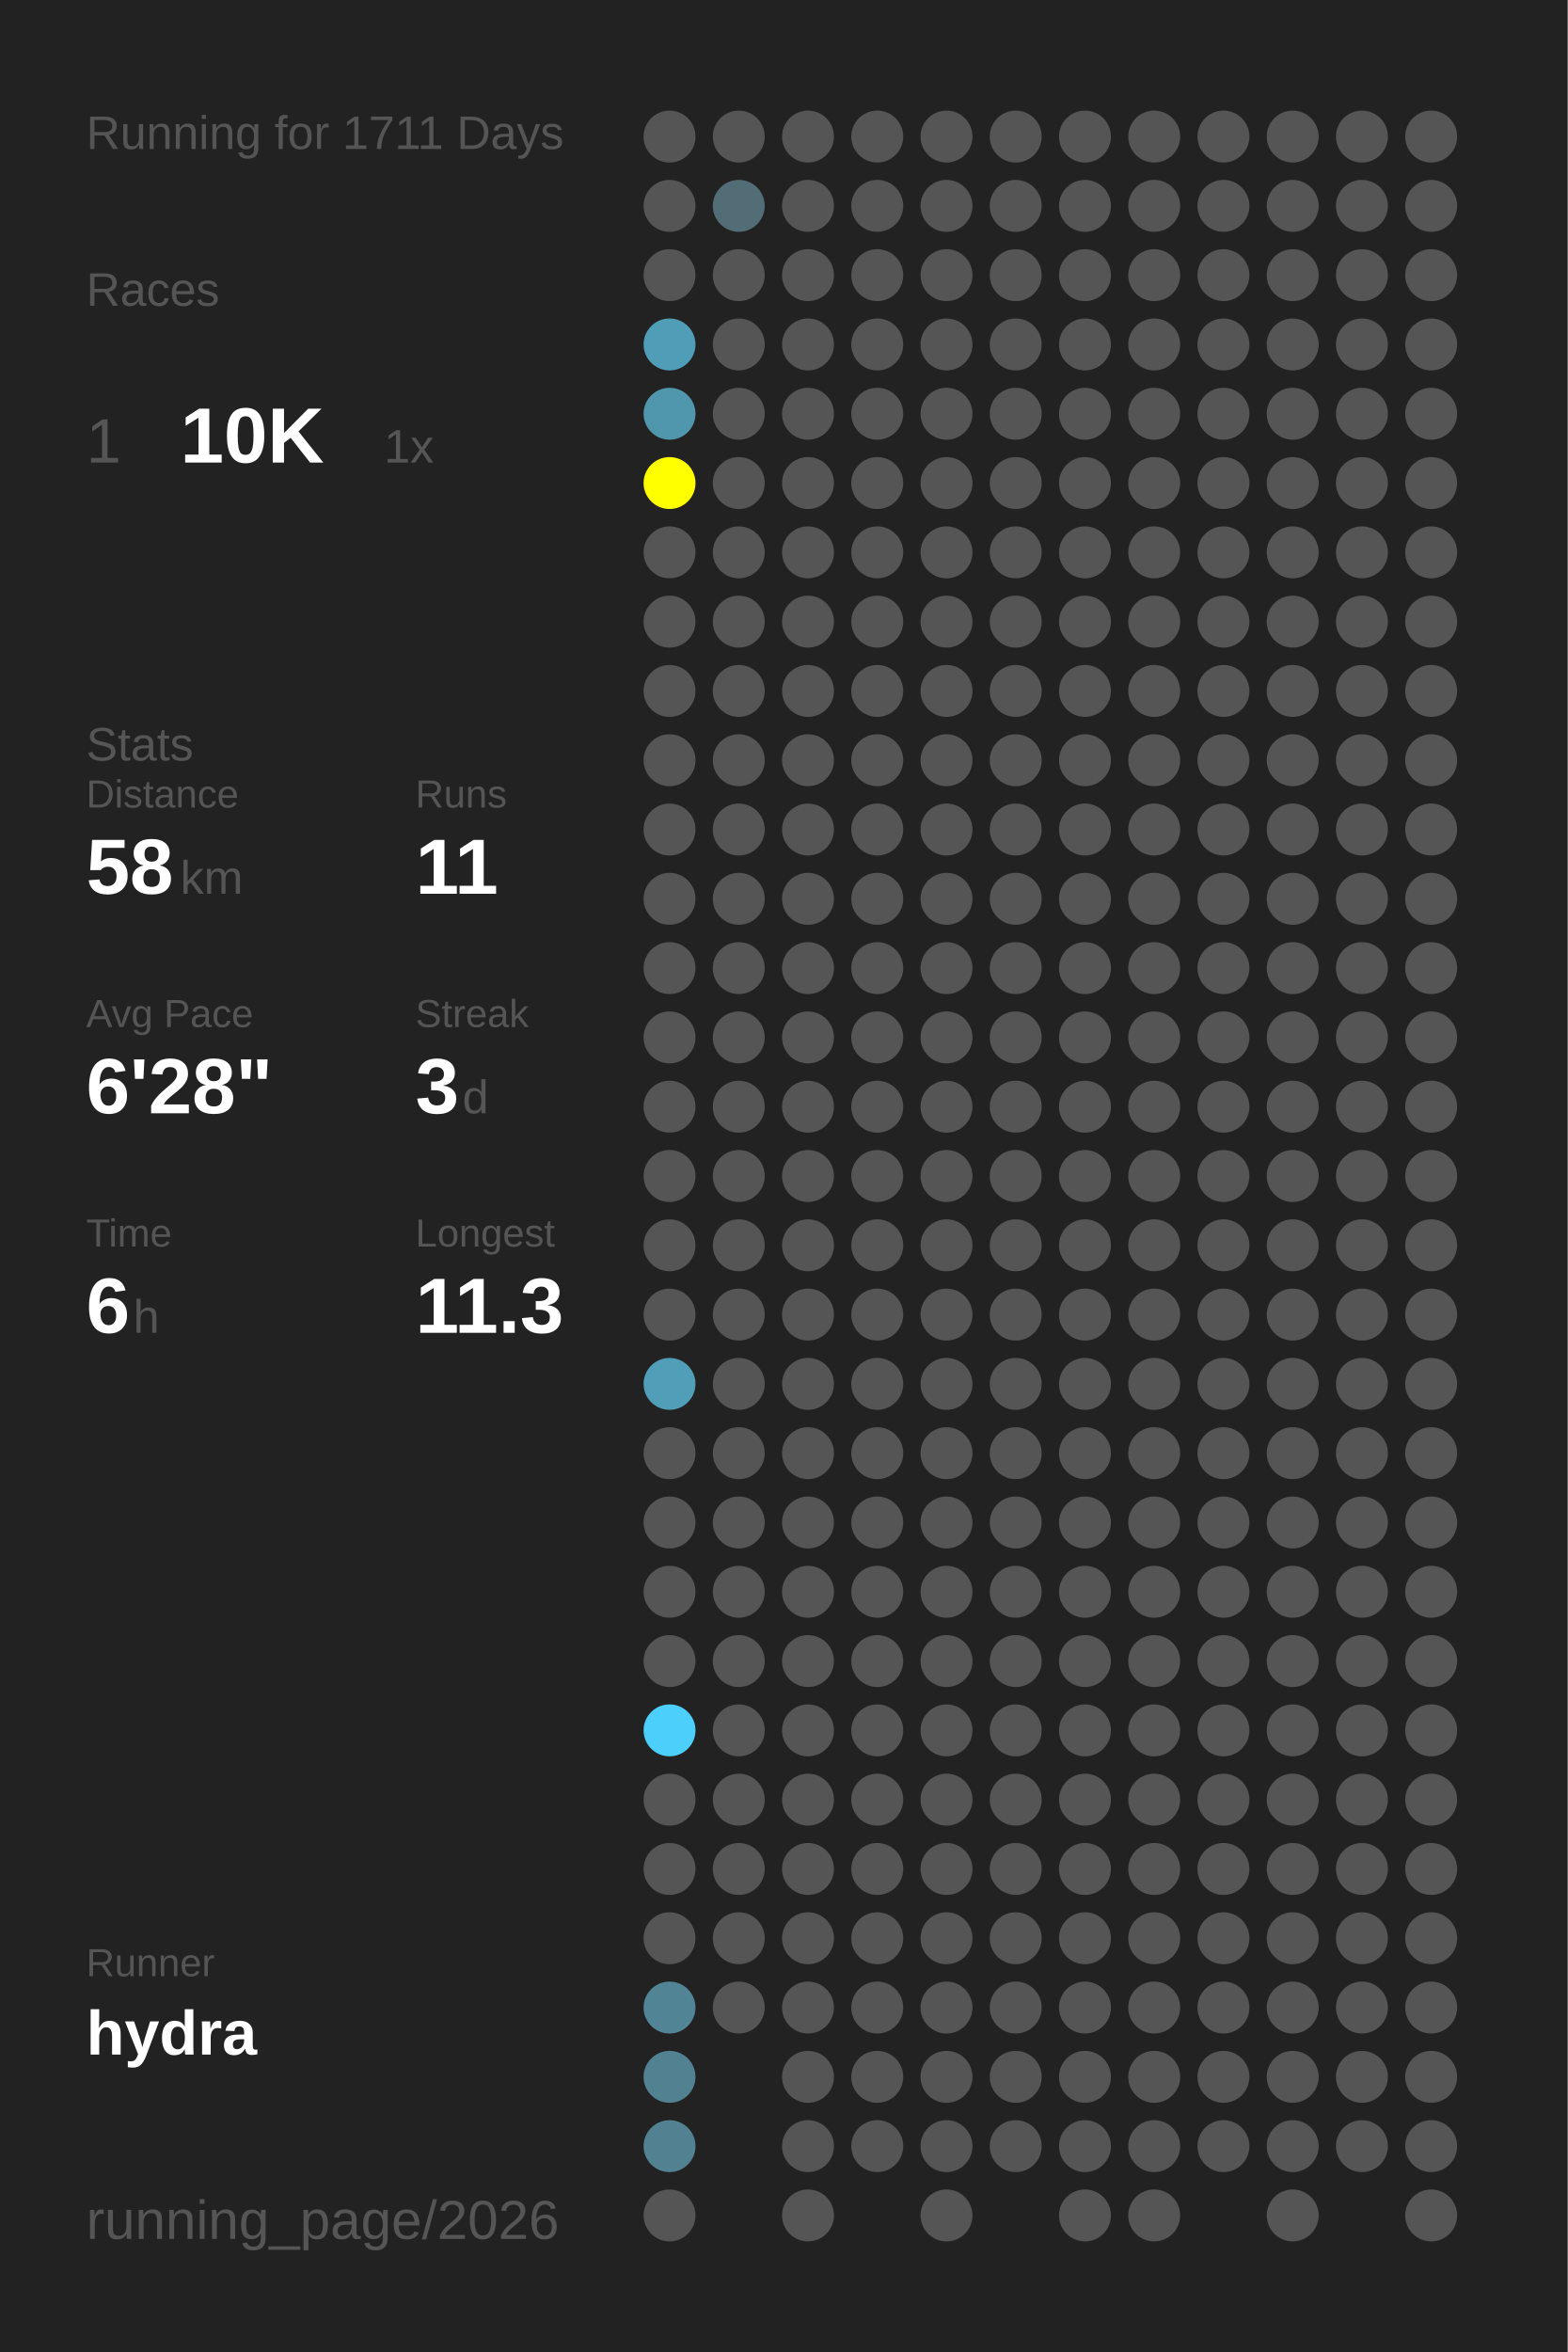
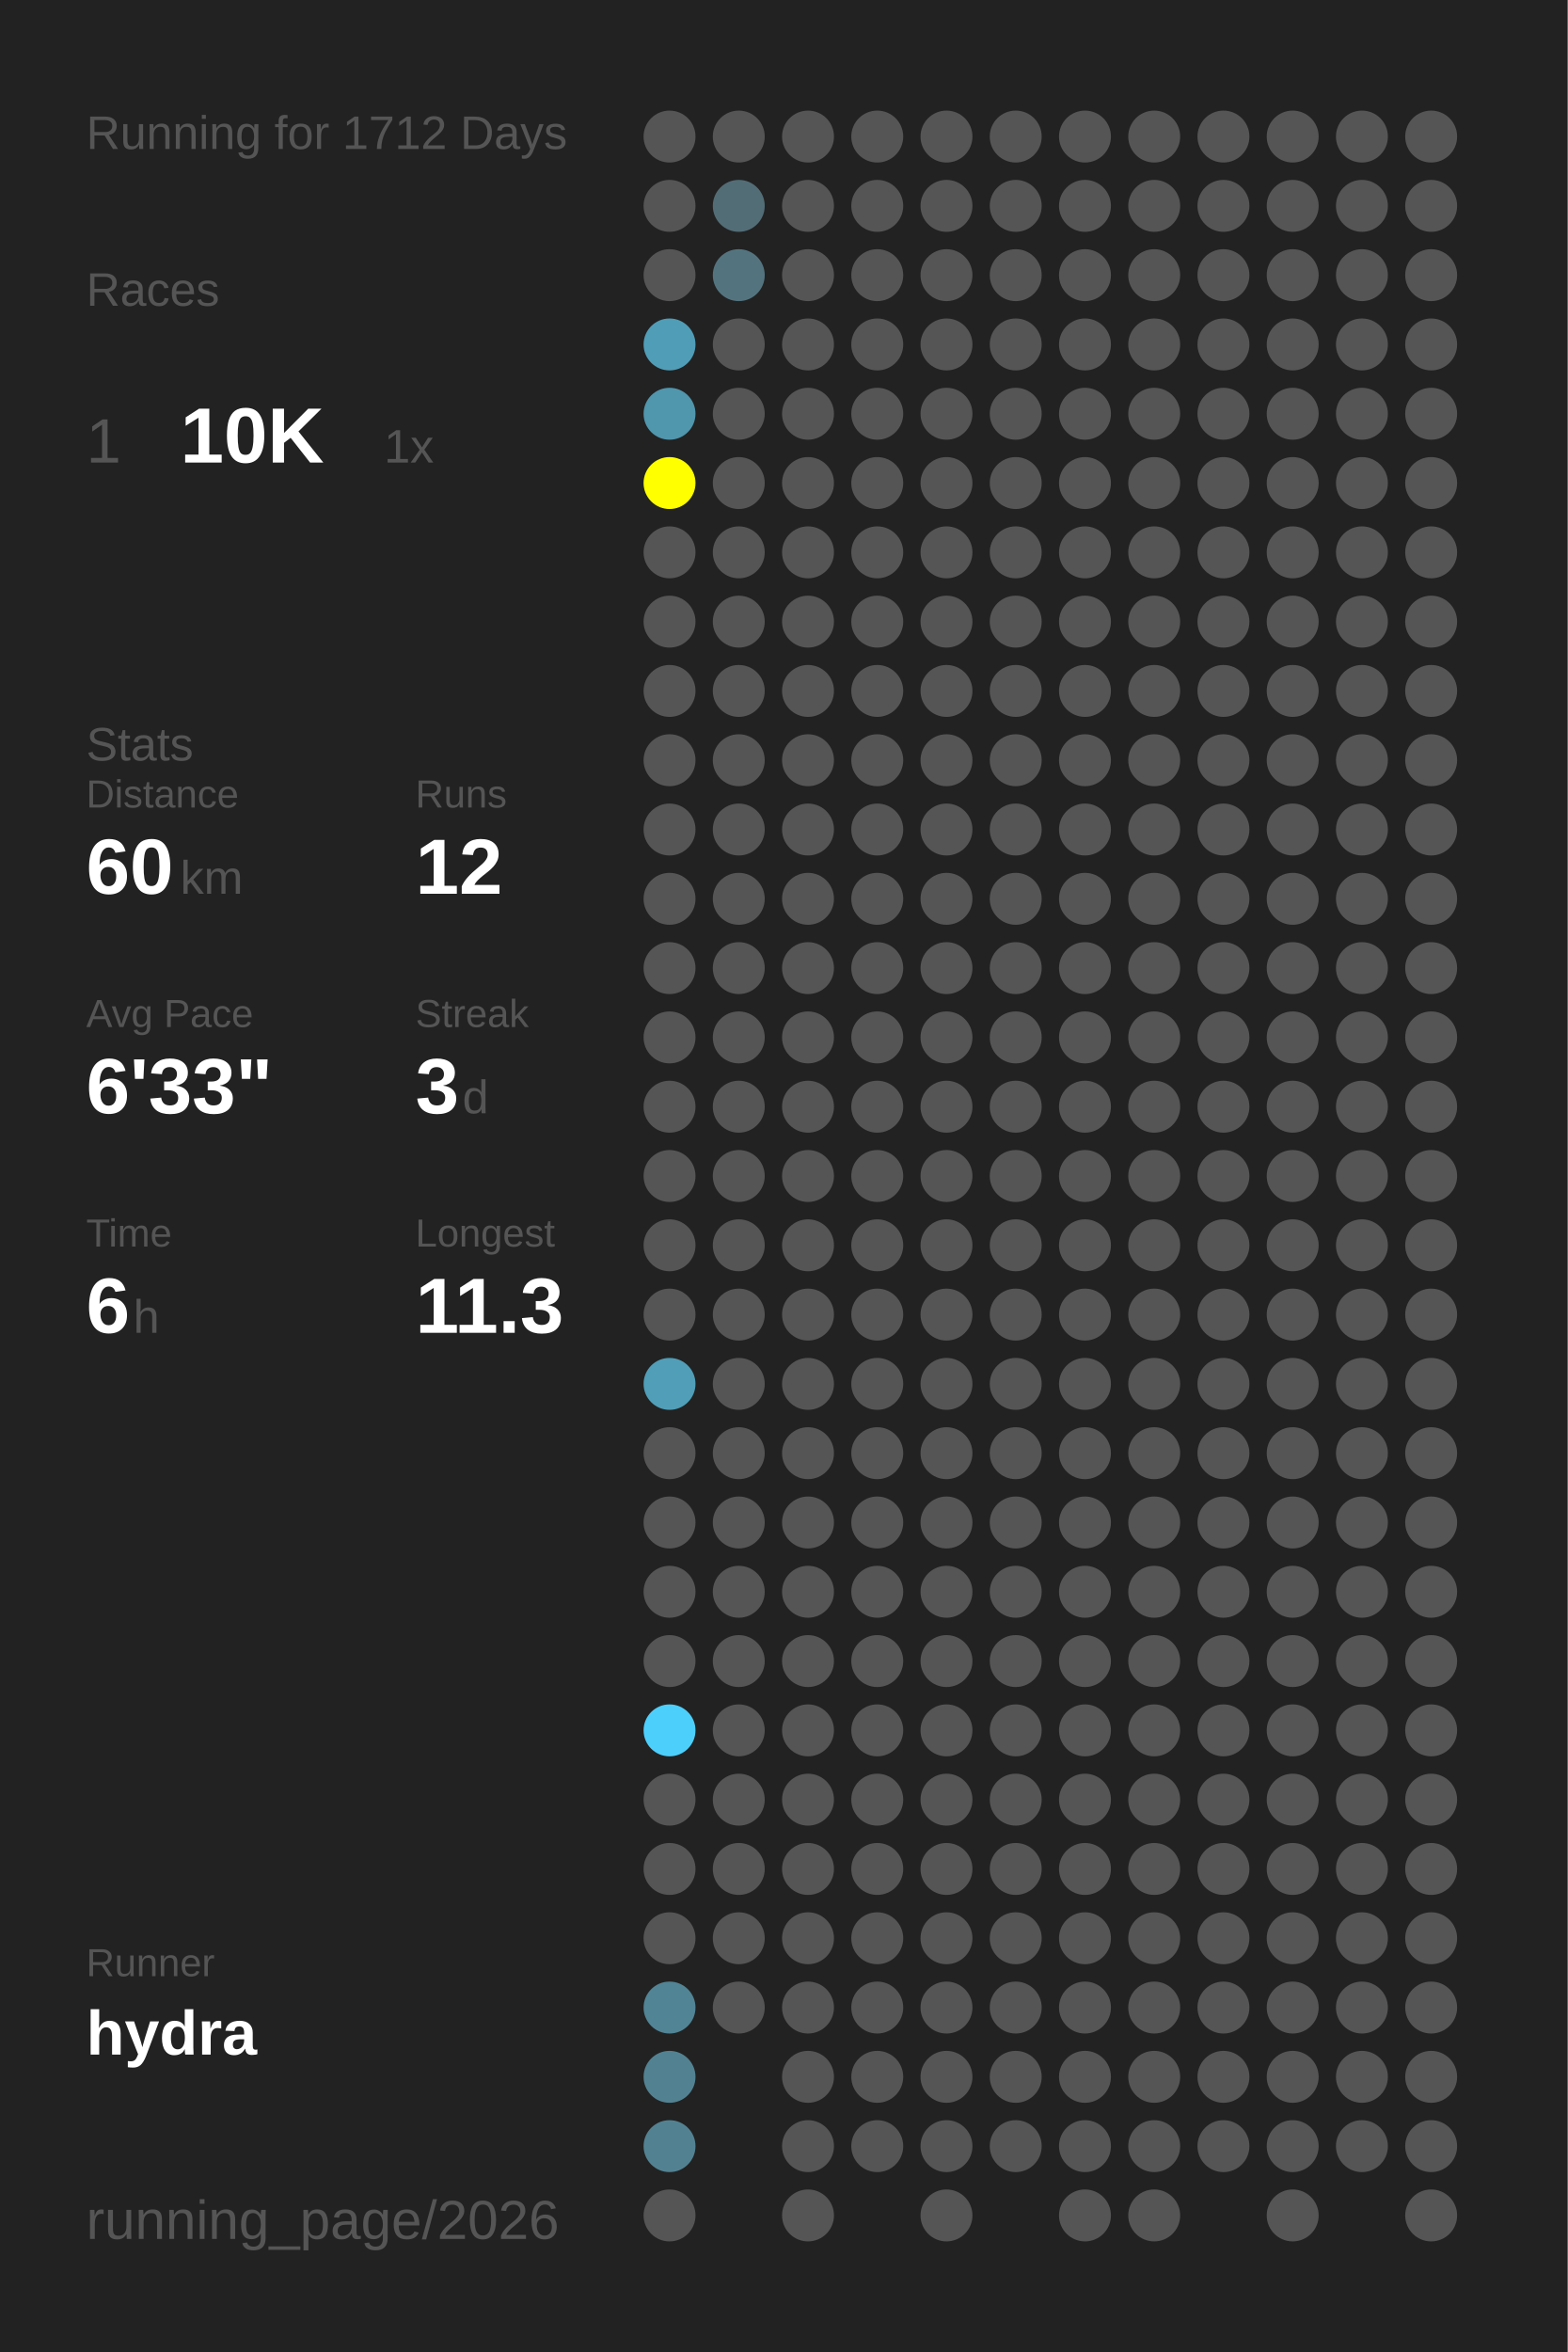
<svg xmlns="http://www.w3.org/2000/svg" baseProfile="full" height="300mm" version="1.1" viewBox="0,0,200,300" width="200mm">
  <defs />
  <rect fill="#222222" height="300" width="200" x="0" y="0" />
-   <text fill="#555555" style="font-size:6px; font-family:Arial;" x="11" y="19">Running for 1711 Days</text>
+   <text fill="#555555" style="font-size:6px; font-family:Arial;" x="11" y="19">Running for 1712 Days</text>
  <text fill="#555555" style="font-size:6px; font-family:Arial;" x="11" y="39">Races</text>
  <text fill="#555555" style="font-size:8px; font-family:Arial;" x="11" y="59">1</text>
  <text fill="#FFFFFF" style="font-size:10px; font-family:Arial; font-weight:bold;" x="23" y="59">10K</text>
  <text fill="#555555" style="font-size:6px; font-family:Arial;" x="49" y="59">1x</text>
  <text fill="#555555" style="font-size:6px; font-family:Arial;" x="11" y="97">Stats</text>
  <text fill="#555555" style="font-size:5px; font-family:Arial;" x="11" y="103">Distance</text>
-   <text fill="#FFFFFF" style="font-size:10px; font-family:Arial; font-weight:bold;" x="11" y="114">58</text>
+   <text fill="#FFFFFF" style="font-size:10px; font-family:Arial; font-weight:bold;" x="11" y="114">60</text>
  <text fill="#555555" style="font-size:6px; font-family:Arial;" x="23" y="114">km</text>
  <text fill="#555555" style="font-size:5px; font-family:Arial;" x="53" y="103">Runs</text>
-   <text fill="#FFFFFF" style="font-size:10px; font-family:Arial; font-weight:bold;" x="53" y="114">11</text>
+   <text fill="#FFFFFF" style="font-size:10px; font-family:Arial; font-weight:bold;" x="53" y="114">12</text>
  <text fill="#555555" style="font-size:5px; font-family:Arial;" x="11" y="131">Avg Pace</text>
-   <text fill="#FFFFFF" style="font-size:10px; font-family:Arial; font-weight:bold;" x="11" y="142">6'28"</text>
+   <text fill="#FFFFFF" style="font-size:10px; font-family:Arial; font-weight:bold;" x="11" y="142">6'33"</text>
  <text fill="#555555" style="font-size:5px; font-family:Arial;" x="53" y="131">Streak</text>
  <text fill="#FFFFFF" style="font-size:10px; font-family:Arial; font-weight:bold;" x="53" y="142">3</text>
  <text fill="#555555" style="font-size:6px; font-family:Arial;" x="59" y="142">d</text>
  <text fill="#555555" style="font-size:5px; font-family:Arial;" x="11" y="159">Time</text>
  <text fill="#FFFFFF" style="font-size:10px; font-family:Arial; font-weight:bold;" x="11" y="170">6</text>
  <text fill="#555555" style="font-size:6px; font-family:Arial;" x="17" y="170">h</text>
  <text fill="#555555" style="font-size:5px; font-family:Arial;" x="53" y="159">Longest</text>
  <text fill="#FFFFFF" style="font-size:10px; font-family:Arial; font-weight:bold;" x="53" y="170">11.3</text>
  <text fill="#555555" style="font-size:5px; font-family:Arial;" x="11" y="252.065">Runner</text>
  <text fill="#FFFFFF" style="font-size:8px; font-family:Arial; font-weight:bold;" x="11" y="262.065">hydra</text>
  <text fill="#555555" style="font-size:7px; font-family:Arial;" x="11" y="285.581">running_page/2026</text>
  <circle cx="85.417" cy="17.419" fill="#555555" r="3.312" />
  <circle cx="85.417" cy="26.258" fill="#555555" r="3.312" />
  <circle cx="85.417" cy="35.097" fill="#555555" r="3.312" />
  <circle cx="85.417" cy="43.935" fill="#509db7" r="3.312" />
  <circle cx="85.417" cy="52.774" fill="#5096ad" r="3.312" />
  <circle cx="85.417" cy="61.613" fill="#FFFF00" r="3.312" />
  <circle cx="85.417" cy="70.452" fill="#555555" r="3.312" />
  <circle cx="85.417" cy="79.29" fill="#555555" r="3.312" />
  <circle cx="85.417" cy="88.129" fill="#555555" r="3.312" />
  <circle cx="85.417" cy="96.968" fill="#555555" r="3.312" />
  <circle cx="85.417" cy="105.806" fill="#555555" r="3.312" />
  <circle cx="85.417" cy="114.645" fill="#555555" r="3.312" />
  <circle cx="85.417" cy="123.484" fill="#555555" r="3.312" />
  <circle cx="85.417" cy="132.323" fill="#555555" r="3.312" />
  <circle cx="85.417" cy="141.161" fill="#555555" r="3.312" />
  <circle cx="85.417" cy="150" fill="#555555" r="3.312" />
  <circle cx="85.417" cy="158.839" fill="#555555" r="3.312" />
  <circle cx="85.417" cy="167.677" fill="#555555" r="3.312" />
  <circle cx="85.417" cy="176.516" fill="#509eb8" r="3.312" />
  <circle cx="85.417" cy="185.355" fill="#555555" r="3.312" />
  <circle cx="85.417" cy="194.194" fill="#555555" r="3.312" />
  <circle cx="85.417" cy="203.032" fill="#555555" r="3.312" />
  <circle cx="85.417" cy="211.871" fill="#555555" r="3.312" />
  <circle cx="85.417" cy="220.71" fill="#4dcffc" r="3.312" />
  <circle cx="85.417" cy="229.548" fill="#555555" r="3.312" />
  <circle cx="85.417" cy="238.387" fill="#555555" r="3.312" />
  <circle cx="85.417" cy="247.226" fill="#555555" r="3.312" />
  <circle cx="85.417" cy="256.065" fill="#518495" r="3.312" />
  <circle cx="85.417" cy="264.903" fill="#528292" r="3.312" />
  <circle cx="85.417" cy="273.742" fill="#528292" r="3.312" />
  <circle cx="85.417" cy="282.581" fill="#555555" r="3.312" />
  <circle cx="94.25" cy="17.419" fill="#555555" r="3.312" />
  <circle cx="94.25" cy="26.258" fill="#536d76" r="3.312" />
-   <circle cx="94.25" cy="35.097" fill="#555555" r="3.312" />
+   <circle cx="94.25" cy="35.097" fill="#53747f" r="3.312" />
  <circle cx="94.25" cy="43.935" fill="#555555" r="3.312" />
  <circle cx="94.25" cy="52.774" fill="#555555" r="3.312" />
  <circle cx="94.25" cy="61.613" fill="#555555" r="3.312" />
  <circle cx="94.25" cy="70.452" fill="#555555" r="3.312" />
  <circle cx="94.25" cy="79.29" fill="#555555" r="3.312" />
  <circle cx="94.25" cy="88.129" fill="#555555" r="3.312" />
  <circle cx="94.25" cy="96.968" fill="#555555" r="3.312" />
  <circle cx="94.25" cy="105.806" fill="#555555" r="3.312" />
  <circle cx="94.25" cy="114.645" fill="#555555" r="3.312" />
  <circle cx="94.25" cy="123.484" fill="#555555" r="3.312" />
  <circle cx="94.25" cy="132.323" fill="#555555" r="3.312" />
  <circle cx="94.25" cy="141.161" fill="#555555" r="3.312" />
  <circle cx="94.25" cy="150" fill="#555555" r="3.312" />
  <circle cx="94.25" cy="158.839" fill="#555555" r="3.312" />
  <circle cx="94.25" cy="167.677" fill="#555555" r="3.312" />
  <circle cx="94.25" cy="176.516" fill="#555555" r="3.312" />
  <circle cx="94.25" cy="185.355" fill="#555555" r="3.312" />
  <circle cx="94.25" cy="194.194" fill="#555555" r="3.312" />
  <circle cx="94.25" cy="203.032" fill="#555555" r="3.312" />
  <circle cx="94.25" cy="211.871" fill="#555555" r="3.312" />
  <circle cx="94.25" cy="220.71" fill="#555555" r="3.312" />
  <circle cx="94.25" cy="229.548" fill="#555555" r="3.312" />
  <circle cx="94.25" cy="238.387" fill="#555555" r="3.312" />
  <circle cx="94.25" cy="247.226" fill="#555555" r="3.312" />
  <circle cx="94.25" cy="256.065" fill="#555555" r="3.312" />
  <circle cx="103.083" cy="17.419" fill="#555555" r="3.312" />
  <circle cx="103.083" cy="26.258" fill="#555555" r="3.312" />
  <circle cx="103.083" cy="35.097" fill="#555555" r="3.312" />
  <circle cx="103.083" cy="43.935" fill="#555555" r="3.312" />
  <circle cx="103.083" cy="52.774" fill="#555555" r="3.312" />
  <circle cx="103.083" cy="61.613" fill="#555555" r="3.312" />
  <circle cx="103.083" cy="70.452" fill="#555555" r="3.312" />
  <circle cx="103.083" cy="79.29" fill="#555555" r="3.312" />
  <circle cx="103.083" cy="88.129" fill="#555555" r="3.312" />
  <circle cx="103.083" cy="96.968" fill="#555555" r="3.312" />
  <circle cx="103.083" cy="105.806" fill="#555555" r="3.312" />
  <circle cx="103.083" cy="114.645" fill="#555555" r="3.312" />
  <circle cx="103.083" cy="123.484" fill="#555555" r="3.312" />
  <circle cx="103.083" cy="132.323" fill="#555555" r="3.312" />
  <circle cx="103.083" cy="141.161" fill="#555555" r="3.312" />
  <circle cx="103.083" cy="150" fill="#555555" r="3.312" />
  <circle cx="103.083" cy="158.839" fill="#555555" r="3.312" />
  <circle cx="103.083" cy="167.677" fill="#555555" r="3.312" />
  <circle cx="103.083" cy="176.516" fill="#555555" r="3.312" />
  <circle cx="103.083" cy="185.355" fill="#555555" r="3.312" />
  <circle cx="103.083" cy="194.194" fill="#555555" r="3.312" />
  <circle cx="103.083" cy="203.032" fill="#555555" r="3.312" />
  <circle cx="103.083" cy="211.871" fill="#555555" r="3.312" />
  <circle cx="103.083" cy="220.71" fill="#555555" r="3.312" />
  <circle cx="103.083" cy="229.548" fill="#555555" r="3.312" />
  <circle cx="103.083" cy="238.387" fill="#555555" r="3.312" />
  <circle cx="103.083" cy="247.226" fill="#555555" r="3.312" />
  <circle cx="103.083" cy="256.065" fill="#555555" r="3.312" />
  <circle cx="103.083" cy="264.903" fill="#555555" r="3.312" />
  <circle cx="103.083" cy="273.742" fill="#555555" r="3.312" />
  <circle cx="103.083" cy="282.581" fill="#555555" r="3.312" />
  <circle cx="111.917" cy="17.419" fill="#555555" r="3.312" />
  <circle cx="111.917" cy="26.258" fill="#555555" r="3.312" />
  <circle cx="111.917" cy="35.097" fill="#555555" r="3.312" />
  <circle cx="111.917" cy="43.935" fill="#555555" r="3.312" />
  <circle cx="111.917" cy="52.774" fill="#555555" r="3.312" />
  <circle cx="111.917" cy="61.613" fill="#555555" r="3.312" />
  <circle cx="111.917" cy="70.452" fill="#555555" r="3.312" />
  <circle cx="111.917" cy="79.29" fill="#555555" r="3.312" />
  <circle cx="111.917" cy="88.129" fill="#555555" r="3.312" />
  <circle cx="111.917" cy="96.968" fill="#555555" r="3.312" />
  <circle cx="111.917" cy="105.806" fill="#555555" r="3.312" />
  <circle cx="111.917" cy="114.645" fill="#555555" r="3.312" />
  <circle cx="111.917" cy="123.484" fill="#555555" r="3.312" />
  <circle cx="111.917" cy="132.323" fill="#555555" r="3.312" />
  <circle cx="111.917" cy="141.161" fill="#555555" r="3.312" />
  <circle cx="111.917" cy="150" fill="#555555" r="3.312" />
  <circle cx="111.917" cy="158.839" fill="#555555" r="3.312" />
  <circle cx="111.917" cy="167.677" fill="#555555" r="3.312" />
  <circle cx="111.917" cy="176.516" fill="#555555" r="3.312" />
  <circle cx="111.917" cy="185.355" fill="#555555" r="3.312" />
  <circle cx="111.917" cy="194.194" fill="#555555" r="3.312" />
  <circle cx="111.917" cy="203.032" fill="#555555" r="3.312" />
  <circle cx="111.917" cy="211.871" fill="#555555" r="3.312" />
  <circle cx="111.917" cy="220.71" fill="#555555" r="3.312" />
  <circle cx="111.917" cy="229.548" fill="#555555" r="3.312" />
  <circle cx="111.917" cy="238.387" fill="#555555" r="3.312" />
  <circle cx="111.917" cy="247.226" fill="#555555" r="3.312" />
  <circle cx="111.917" cy="256.065" fill="#555555" r="3.312" />
  <circle cx="111.917" cy="264.903" fill="#555555" r="3.312" />
  <circle cx="111.917" cy="273.742" fill="#555555" r="3.312" />
  <circle cx="120.75" cy="17.419" fill="#555555" r="3.312" />
  <circle cx="120.75" cy="26.258" fill="#555555" r="3.312" />
  <circle cx="120.75" cy="35.097" fill="#555555" r="3.312" />
  <circle cx="120.75" cy="43.935" fill="#555555" r="3.312" />
  <circle cx="120.75" cy="52.774" fill="#555555" r="3.312" />
  <circle cx="120.75" cy="61.613" fill="#555555" r="3.312" />
  <circle cx="120.75" cy="70.452" fill="#555555" r="3.312" />
  <circle cx="120.75" cy="79.29" fill="#555555" r="3.312" />
  <circle cx="120.75" cy="88.129" fill="#555555" r="3.312" />
  <circle cx="120.75" cy="96.968" fill="#555555" r="3.312" />
  <circle cx="120.75" cy="105.806" fill="#555555" r="3.312" />
  <circle cx="120.75" cy="114.645" fill="#555555" r="3.312" />
  <circle cx="120.75" cy="123.484" fill="#555555" r="3.312" />
  <circle cx="120.75" cy="132.323" fill="#555555" r="3.312" />
  <circle cx="120.75" cy="141.161" fill="#555555" r="3.312" />
  <circle cx="120.75" cy="150" fill="#555555" r="3.312" />
  <circle cx="120.75" cy="158.839" fill="#555555" r="3.312" />
  <circle cx="120.75" cy="167.677" fill="#555555" r="3.312" />
  <circle cx="120.75" cy="176.516" fill="#555555" r="3.312" />
  <circle cx="120.75" cy="185.355" fill="#555555" r="3.312" />
  <circle cx="120.75" cy="194.194" fill="#555555" r="3.312" />
  <circle cx="120.75" cy="203.032" fill="#555555" r="3.312" />
  <circle cx="120.75" cy="211.871" fill="#555555" r="3.312" />
  <circle cx="120.75" cy="220.71" fill="#555555" r="3.312" />
  <circle cx="120.75" cy="229.548" fill="#555555" r="3.312" />
  <circle cx="120.75" cy="238.387" fill="#555555" r="3.312" />
  <circle cx="120.75" cy="247.226" fill="#555555" r="3.312" />
  <circle cx="120.75" cy="256.065" fill="#555555" r="3.312" />
  <circle cx="120.75" cy="264.903" fill="#555555" r="3.312" />
  <circle cx="120.75" cy="273.742" fill="#555555" r="3.312" />
  <circle cx="120.75" cy="282.581" fill="#555555" r="3.312" />
  <circle cx="129.583" cy="17.419" fill="#555555" r="3.312" />
  <circle cx="129.583" cy="26.258" fill="#555555" r="3.312" />
  <circle cx="129.583" cy="35.097" fill="#555555" r="3.312" />
  <circle cx="129.583" cy="43.935" fill="#555555" r="3.312" />
  <circle cx="129.583" cy="52.774" fill="#555555" r="3.312" />
  <circle cx="129.583" cy="61.613" fill="#555555" r="3.312" />
  <circle cx="129.583" cy="70.452" fill="#555555" r="3.312" />
  <circle cx="129.583" cy="79.29" fill="#555555" r="3.312" />
  <circle cx="129.583" cy="88.129" fill="#555555" r="3.312" />
  <circle cx="129.583" cy="96.968" fill="#555555" r="3.312" />
  <circle cx="129.583" cy="105.806" fill="#555555" r="3.312" />
  <circle cx="129.583" cy="114.645" fill="#555555" r="3.312" />
  <circle cx="129.583" cy="123.484" fill="#555555" r="3.312" />
  <circle cx="129.583" cy="132.323" fill="#555555" r="3.312" />
  <circle cx="129.583" cy="141.161" fill="#555555" r="3.312" />
  <circle cx="129.583" cy="150" fill="#555555" r="3.312" />
  <circle cx="129.583" cy="158.839" fill="#555555" r="3.312" />
  <circle cx="129.583" cy="167.677" fill="#555555" r="3.312" />
  <circle cx="129.583" cy="176.516" fill="#555555" r="3.312" />
  <circle cx="129.583" cy="185.355" fill="#555555" r="3.312" />
  <circle cx="129.583" cy="194.194" fill="#555555" r="3.312" />
  <circle cx="129.583" cy="203.032" fill="#555555" r="3.312" />
  <circle cx="129.583" cy="211.871" fill="#555555" r="3.312" />
  <circle cx="129.583" cy="220.71" fill="#555555" r="3.312" />
  <circle cx="129.583" cy="229.548" fill="#555555" r="3.312" />
  <circle cx="129.583" cy="238.387" fill="#555555" r="3.312" />
  <circle cx="129.583" cy="247.226" fill="#555555" r="3.312" />
  <circle cx="129.583" cy="256.065" fill="#555555" r="3.312" />
  <circle cx="129.583" cy="264.903" fill="#555555" r="3.312" />
  <circle cx="129.583" cy="273.742" fill="#555555" r="3.312" />
  <circle cx="138.417" cy="17.419" fill="#555555" r="3.312" />
  <circle cx="138.417" cy="26.258" fill="#555555" r="3.312" />
  <circle cx="138.417" cy="35.097" fill="#555555" r="3.312" />
  <circle cx="138.417" cy="43.935" fill="#555555" r="3.312" />
  <circle cx="138.417" cy="52.774" fill="#555555" r="3.312" />
  <circle cx="138.417" cy="61.613" fill="#555555" r="3.312" />
  <circle cx="138.417" cy="70.452" fill="#555555" r="3.312" />
  <circle cx="138.417" cy="79.29" fill="#555555" r="3.312" />
  <circle cx="138.417" cy="88.129" fill="#555555" r="3.312" />
  <circle cx="138.417" cy="96.968" fill="#555555" r="3.312" />
  <circle cx="138.417" cy="105.806" fill="#555555" r="3.312" />
  <circle cx="138.417" cy="114.645" fill="#555555" r="3.312" />
  <circle cx="138.417" cy="123.484" fill="#555555" r="3.312" />
  <circle cx="138.417" cy="132.323" fill="#555555" r="3.312" />
  <circle cx="138.417" cy="141.161" fill="#555555" r="3.312" />
  <circle cx="138.417" cy="150" fill="#555555" r="3.312" />
  <circle cx="138.417" cy="158.839" fill="#555555" r="3.312" />
  <circle cx="138.417" cy="167.677" fill="#555555" r="3.312" />
  <circle cx="138.417" cy="176.516" fill="#555555" r="3.312" />
  <circle cx="138.417" cy="185.355" fill="#555555" r="3.312" />
  <circle cx="138.417" cy="194.194" fill="#555555" r="3.312" />
  <circle cx="138.417" cy="203.032" fill="#555555" r="3.312" />
  <circle cx="138.417" cy="211.871" fill="#555555" r="3.312" />
  <circle cx="138.417" cy="220.71" fill="#555555" r="3.312" />
  <circle cx="138.417" cy="229.548" fill="#555555" r="3.312" />
  <circle cx="138.417" cy="238.387" fill="#555555" r="3.312" />
  <circle cx="138.417" cy="247.226" fill="#555555" r="3.312" />
  <circle cx="138.417" cy="256.065" fill="#555555" r="3.312" />
  <circle cx="138.417" cy="264.903" fill="#555555" r="3.312" />
  <circle cx="138.417" cy="273.742" fill="#555555" r="3.312" />
  <circle cx="138.417" cy="282.581" fill="#555555" r="3.312" />
  <circle cx="147.25" cy="17.419" fill="#555555" r="3.312" />
  <circle cx="147.25" cy="26.258" fill="#555555" r="3.312" />
  <circle cx="147.25" cy="35.097" fill="#555555" r="3.312" />
  <circle cx="147.25" cy="43.935" fill="#555555" r="3.312" />
  <circle cx="147.25" cy="52.774" fill="#555555" r="3.312" />
  <circle cx="147.25" cy="61.613" fill="#555555" r="3.312" />
  <circle cx="147.25" cy="70.452" fill="#555555" r="3.312" />
  <circle cx="147.25" cy="79.29" fill="#555555" r="3.312" />
  <circle cx="147.25" cy="88.129" fill="#555555" r="3.312" />
  <circle cx="147.25" cy="96.968" fill="#555555" r="3.312" />
  <circle cx="147.25" cy="105.806" fill="#555555" r="3.312" />
  <circle cx="147.25" cy="114.645" fill="#555555" r="3.312" />
  <circle cx="147.25" cy="123.484" fill="#555555" r="3.312" />
  <circle cx="147.25" cy="132.323" fill="#555555" r="3.312" />
  <circle cx="147.25" cy="141.161" fill="#555555" r="3.312" />
  <circle cx="147.25" cy="150" fill="#555555" r="3.312" />
  <circle cx="147.25" cy="158.839" fill="#555555" r="3.312" />
  <circle cx="147.25" cy="167.677" fill="#555555" r="3.312" />
  <circle cx="147.25" cy="176.516" fill="#555555" r="3.312" />
  <circle cx="147.25" cy="185.355" fill="#555555" r="3.312" />
  <circle cx="147.25" cy="194.194" fill="#555555" r="3.312" />
  <circle cx="147.25" cy="203.032" fill="#555555" r="3.312" />
  <circle cx="147.25" cy="211.871" fill="#555555" r="3.312" />
  <circle cx="147.25" cy="220.71" fill="#555555" r="3.312" />
  <circle cx="147.25" cy="229.548" fill="#555555" r="3.312" />
  <circle cx="147.25" cy="238.387" fill="#555555" r="3.312" />
  <circle cx="147.25" cy="247.226" fill="#555555" r="3.312" />
  <circle cx="147.25" cy="256.065" fill="#555555" r="3.312" />
  <circle cx="147.25" cy="264.903" fill="#555555" r="3.312" />
  <circle cx="147.25" cy="273.742" fill="#555555" r="3.312" />
  <circle cx="147.25" cy="282.581" fill="#555555" r="3.312" />
  <circle cx="156.083" cy="17.419" fill="#555555" r="3.312" />
  <circle cx="156.083" cy="26.258" fill="#555555" r="3.312" />
  <circle cx="156.083" cy="35.097" fill="#555555" r="3.312" />
  <circle cx="156.083" cy="43.935" fill="#555555" r="3.312" />
  <circle cx="156.083" cy="52.774" fill="#555555" r="3.312" />
  <circle cx="156.083" cy="61.613" fill="#555555" r="3.312" />
  <circle cx="156.083" cy="70.452" fill="#555555" r="3.312" />
  <circle cx="156.083" cy="79.29" fill="#555555" r="3.312" />
  <circle cx="156.083" cy="88.129" fill="#555555" r="3.312" />
  <circle cx="156.083" cy="96.968" fill="#555555" r="3.312" />
  <circle cx="156.083" cy="105.806" fill="#555555" r="3.312" />
  <circle cx="156.083" cy="114.645" fill="#555555" r="3.312" />
  <circle cx="156.083" cy="123.484" fill="#555555" r="3.312" />
  <circle cx="156.083" cy="132.323" fill="#555555" r="3.312" />
  <circle cx="156.083" cy="141.161" fill="#555555" r="3.312" />
  <circle cx="156.083" cy="150" fill="#555555" r="3.312" />
  <circle cx="156.083" cy="158.839" fill="#555555" r="3.312" />
  <circle cx="156.083" cy="167.677" fill="#555555" r="3.312" />
  <circle cx="156.083" cy="176.516" fill="#555555" r="3.312" />
  <circle cx="156.083" cy="185.355" fill="#555555" r="3.312" />
  <circle cx="156.083" cy="194.194" fill="#555555" r="3.312" />
  <circle cx="156.083" cy="203.032" fill="#555555" r="3.312" />
  <circle cx="156.083" cy="211.871" fill="#555555" r="3.312" />
  <circle cx="156.083" cy="220.71" fill="#555555" r="3.312" />
  <circle cx="156.083" cy="229.548" fill="#555555" r="3.312" />
  <circle cx="156.083" cy="238.387" fill="#555555" r="3.312" />
  <circle cx="156.083" cy="247.226" fill="#555555" r="3.312" />
  <circle cx="156.083" cy="256.065" fill="#555555" r="3.312" />
  <circle cx="156.083" cy="264.903" fill="#555555" r="3.312" />
  <circle cx="156.083" cy="273.742" fill="#555555" r="3.312" />
  <circle cx="164.917" cy="17.419" fill="#555555" r="3.312" />
  <circle cx="164.917" cy="26.258" fill="#555555" r="3.312" />
  <circle cx="164.917" cy="35.097" fill="#555555" r="3.312" />
  <circle cx="164.917" cy="43.935" fill="#555555" r="3.312" />
  <circle cx="164.917" cy="52.774" fill="#555555" r="3.312" />
  <circle cx="164.917" cy="61.613" fill="#555555" r="3.312" />
  <circle cx="164.917" cy="70.452" fill="#555555" r="3.312" />
  <circle cx="164.917" cy="79.29" fill="#555555" r="3.312" />
  <circle cx="164.917" cy="88.129" fill="#555555" r="3.312" />
  <circle cx="164.917" cy="96.968" fill="#555555" r="3.312" />
  <circle cx="164.917" cy="105.806" fill="#555555" r="3.312" />
  <circle cx="164.917" cy="114.645" fill="#555555" r="3.312" />
  <circle cx="164.917" cy="123.484" fill="#555555" r="3.312" />
  <circle cx="164.917" cy="132.323" fill="#555555" r="3.312" />
  <circle cx="164.917" cy="141.161" fill="#555555" r="3.312" />
  <circle cx="164.917" cy="150" fill="#555555" r="3.312" />
  <circle cx="164.917" cy="158.839" fill="#555555" r="3.312" />
  <circle cx="164.917" cy="167.677" fill="#555555" r="3.312" />
  <circle cx="164.917" cy="176.516" fill="#555555" r="3.312" />
  <circle cx="164.917" cy="185.355" fill="#555555" r="3.312" />
  <circle cx="164.917" cy="194.194" fill="#555555" r="3.312" />
  <circle cx="164.917" cy="203.032" fill="#555555" r="3.312" />
  <circle cx="164.917" cy="211.871" fill="#555555" r="3.312" />
  <circle cx="164.917" cy="220.71" fill="#555555" r="3.312" />
  <circle cx="164.917" cy="229.548" fill="#555555" r="3.312" />
  <circle cx="164.917" cy="238.387" fill="#555555" r="3.312" />
  <circle cx="164.917" cy="247.226" fill="#555555" r="3.312" />
  <circle cx="164.917" cy="256.065" fill="#555555" r="3.312" />
  <circle cx="164.917" cy="264.903" fill="#555555" r="3.312" />
  <circle cx="164.917" cy="273.742" fill="#555555" r="3.312" />
  <circle cx="164.917" cy="282.581" fill="#555555" r="3.312" />
  <circle cx="173.75" cy="17.419" fill="#555555" r="3.312" />
  <circle cx="173.75" cy="26.258" fill="#555555" r="3.312" />
  <circle cx="173.75" cy="35.097" fill="#555555" r="3.312" />
  <circle cx="173.75" cy="43.935" fill="#555555" r="3.312" />
  <circle cx="173.75" cy="52.774" fill="#555555" r="3.312" />
  <circle cx="173.75" cy="61.613" fill="#555555" r="3.312" />
  <circle cx="173.75" cy="70.452" fill="#555555" r="3.312" />
  <circle cx="173.75" cy="79.29" fill="#555555" r="3.312" />
  <circle cx="173.75" cy="88.129" fill="#555555" r="3.312" />
  <circle cx="173.75" cy="96.968" fill="#555555" r="3.312" />
  <circle cx="173.75" cy="105.806" fill="#555555" r="3.312" />
  <circle cx="173.75" cy="114.645" fill="#555555" r="3.312" />
  <circle cx="173.75" cy="123.484" fill="#555555" r="3.312" />
  <circle cx="173.75" cy="132.323" fill="#555555" r="3.312" />
  <circle cx="173.75" cy="141.161" fill="#555555" r="3.312" />
  <circle cx="173.75" cy="150" fill="#555555" r="3.312" />
  <circle cx="173.75" cy="158.839" fill="#555555" r="3.312" />
  <circle cx="173.75" cy="167.677" fill="#555555" r="3.312" />
  <circle cx="173.75" cy="176.516" fill="#555555" r="3.312" />
  <circle cx="173.75" cy="185.355" fill="#555555" r="3.312" />
  <circle cx="173.75" cy="194.194" fill="#555555" r="3.312" />
  <circle cx="173.75" cy="203.032" fill="#555555" r="3.312" />
  <circle cx="173.75" cy="211.871" fill="#555555" r="3.312" />
  <circle cx="173.75" cy="220.71" fill="#555555" r="3.312" />
  <circle cx="173.75" cy="229.548" fill="#555555" r="3.312" />
  <circle cx="173.75" cy="238.387" fill="#555555" r="3.312" />
  <circle cx="173.75" cy="247.226" fill="#555555" r="3.312" />
  <circle cx="173.75" cy="256.065" fill="#555555" r="3.312" />
  <circle cx="173.75" cy="264.903" fill="#555555" r="3.312" />
  <circle cx="173.75" cy="273.742" fill="#555555" r="3.312" />
  <circle cx="182.583" cy="17.419" fill="#555555" r="3.312" />
  <circle cx="182.583" cy="26.258" fill="#555555" r="3.312" />
  <circle cx="182.583" cy="35.097" fill="#555555" r="3.312" />
  <circle cx="182.583" cy="43.935" fill="#555555" r="3.312" />
  <circle cx="182.583" cy="52.774" fill="#555555" r="3.312" />
  <circle cx="182.583" cy="61.613" fill="#555555" r="3.312" />
  <circle cx="182.583" cy="70.452" fill="#555555" r="3.312" />
  <circle cx="182.583" cy="79.29" fill="#555555" r="3.312" />
  <circle cx="182.583" cy="88.129" fill="#555555" r="3.312" />
  <circle cx="182.583" cy="96.968" fill="#555555" r="3.312" />
  <circle cx="182.583" cy="105.806" fill="#555555" r="3.312" />
  <circle cx="182.583" cy="114.645" fill="#555555" r="3.312" />
  <circle cx="182.583" cy="123.484" fill="#555555" r="3.312" />
  <circle cx="182.583" cy="132.323" fill="#555555" r="3.312" />
  <circle cx="182.583" cy="141.161" fill="#555555" r="3.312" />
  <circle cx="182.583" cy="150" fill="#555555" r="3.312" />
  <circle cx="182.583" cy="158.839" fill="#555555" r="3.312" />
  <circle cx="182.583" cy="167.677" fill="#555555" r="3.312" />
  <circle cx="182.583" cy="176.516" fill="#555555" r="3.312" />
  <circle cx="182.583" cy="185.355" fill="#555555" r="3.312" />
  <circle cx="182.583" cy="194.194" fill="#555555" r="3.312" />
  <circle cx="182.583" cy="203.032" fill="#555555" r="3.312" />
  <circle cx="182.583" cy="211.871" fill="#555555" r="3.312" />
  <circle cx="182.583" cy="220.71" fill="#555555" r="3.312" />
  <circle cx="182.583" cy="229.548" fill="#555555" r="3.312" />
  <circle cx="182.583" cy="238.387" fill="#555555" r="3.312" />
  <circle cx="182.583" cy="247.226" fill="#555555" r="3.312" />
  <circle cx="182.583" cy="256.065" fill="#555555" r="3.312" />
  <circle cx="182.583" cy="264.903" fill="#555555" r="3.312" />
  <circle cx="182.583" cy="273.742" fill="#555555" r="3.312" />
  <circle cx="182.583" cy="282.581" fill="#555555" r="3.312" />
</svg>
